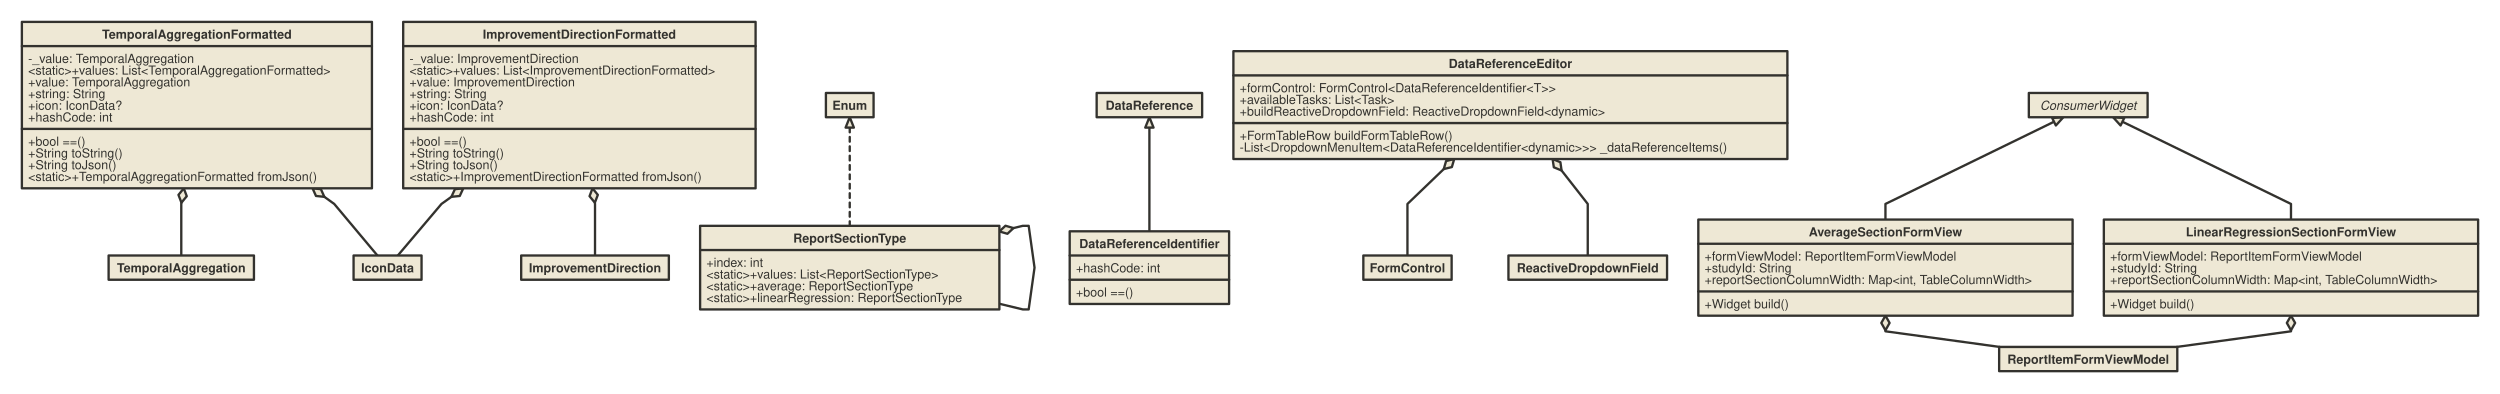
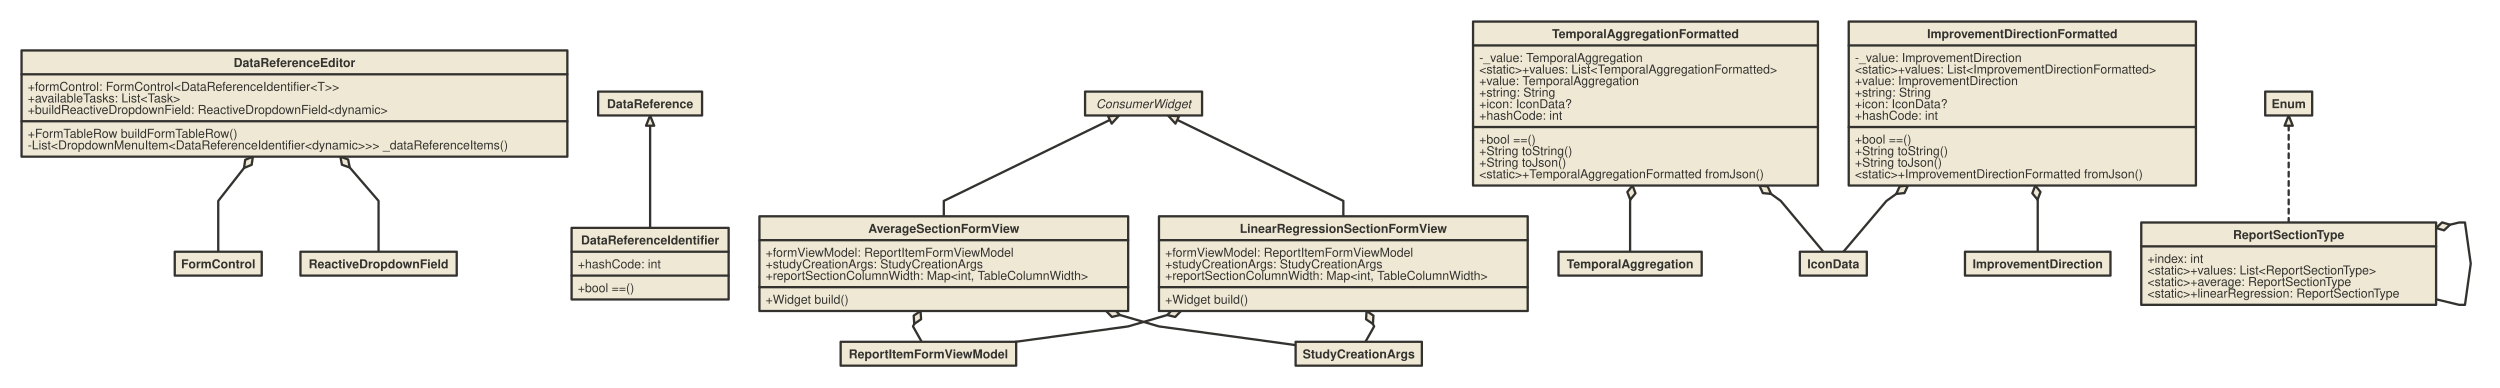
- <svg xmlns="http://www.w3.org/2000/svg" version="1.1" baseProfile="full" width="3199.5" height="503.0" viewbox="0 0 3199.5 503">
-   <g stroke-width="1.0" text-align="left" font="12pt Helvetica, Arial, sans-serif" font-size="12pt" font-family="Helvetica" font-weight="normal" font-style="normal">
+ <svg xmlns="http://www.w3.org/2000/svg" version="1.1" baseProfile="full" width="3247.5" height="503.0" viewbox="0 0 3247.5 503">
+   <g stroke-width="1.0" text-align="left" font="12pt Helvetica, Arial, sans-serif" font-size="12pt" font-family="Helvetica" font-weight="bold" font-style="normal">
    <g font-family="Helvetica" font-size="12pt" font-weight="bold" font-style="normal" stroke-width="3.0" stroke-linejoin="round" stroke-linecap="round" stroke="#33322E">
      <g stroke="transparent" fill="transparent">
-         <rect x="0.0" y="0.0" height="503.0" width="3199.5" stroke="none" />
+         <rect x="0.0" y="0.0" height="503.0" width="3247.5" stroke="none" />
      </g>
      <g transform="translate(8, 8)" fill="#33322E">
        <g transform="translate(20, 20)" fill="#eee8d5" font-family="Helvetica" font-size="12pt" font-weight="normal" font-style="normal">
-           <path d="M204.2 231.4 L204 233 L204 299 L204.0 299.0 " fill="none" />
-           <g fill="#eee8d5">
-             <path d="M211.0 223.1 L204.2 231.4 L200.4 221.4 L207.2 213.0 Z" />
-           </g>
-           <path d="M387.1 223.9 L399.75 233 L455.02 299 L455.0 299.0 " fill="none" />
-           <g fill="#eee8d5">
-             <path d="M382.7 214.1 L387.1 223.9 L376.4 222.8 L372.0 213.0 Z" />
-           </g>
-           <path d="M733.3 231.4 L733.5 233 L733.5 299 L733.5 299.0 " fill="none" />
-           <g fill="#eee8d5">
-             <path d="M737.1 221.4 L733.3 231.4 L726.5 223.1 L730.3 213.0 Z" />
-           </g>
-           <path d="M549.7 223.9 L537 233 L481.123 299 L481.1 299.0 " fill="none" />
-           <g fill="#eee8d5">
-             <path d="M560.4 222.8 L549.7 223.9 L554.2 214.1 L564.9 213.0 Z" />
-           </g>
-           <path d="M1269.1 263.9 L1281 261 L1288.5 261 L1288.5 261 L1296 314.5 L1296 314.5 L1288.5 368 L1288.5 368 L1281 368 L1281 368 L1251 360.754 L1251.0 360.8 " fill="none" />
-           <g fill="#eee8d5">
-             <path d="M1258.8 260.9 L1269.1 263.9 L1261.3 271.2 L1251.0 268.2 Z" />
+           <path d="M289.0 190.2 L255.5 233 L255.5 299 L255.5 299.0 " fill="none" />
+           <g fill="#eee8d5">
+             <path d="M298.9 186.1 L289.0 190.2 L290.5 179.6 L300.5 175.5 Z" />
+           </g>
+           <path d="M426.3 189.6 L463.75 233 L463.75 299 L463.8 299.0 " fill="none" />
+           <g fill="#eee8d5">
+             <path d="M424.2 179.1 L426.3 189.6 L416.2 186.0 L414.1 175.5 Z" />
+           </g>
+           <path d="M816.5 135.3 L816.5 233 L816.5 268 L816.5 268.0 " fill="none" />
+           <path d="M821.8 135.3 L816.5 135.3 L811.2 135.3 L816.5 122.0 Z" />
+           <path d="M1159.6 392.8 L1158 396 L1169.268 416 L1169.3 416.0 " fill="none" />
+           <g fill="#eee8d5">
+             <path d="M1168.5 386.7 L1159.6 392.8 L1158.9 382.0 L1167.8 376.0 Z" />
+           </g>
+           <path d="M1426.8 381.2 L1477.5 396 L1655 420.282 L1655.0 420.3 " fill="none" />
+           <g fill="#eee8d5">
+             <path d="M1419.4 373.5 L1426.8 381.2 L1416.4 383.7 L1408.9 376.0 Z" />
+           </g>
+           <path d="M1413.7 127.8 L1198 233 L1198 253 L1198.0 253.0 " fill="none" />
+           <path d="M1416.1 132.6 L1413.7 127.8 L1411.4 123.0 L1425.7 122.0 Z" />
+           <path d="M1488.2 381.2 L1437.5 396 L1291.303 416 L1291.3 416.0 " fill="none" />
+           <g fill="#eee8d5">
+             <path d="M1498.6 383.7 L1488.2 381.2 L1495.6 373.5 L1506.1 376.0 Z" />
+           </g>
+           <path d="M1755.4 392.8 L1757 396 L1745.732 416 L1745.7 416.0 " fill="none" />
+           <g fill="#eee8d5">
+             <path d="M1756.1 382.0 L1755.4 392.8 L1746.5 386.7 L1747.2 376.0 Z" />
+           </g>
+           <path d="M1501.3 127.8 L1717 233 L1717 253 L1717.0 253.0 " fill="none" />
+           <path d="M1503.6 123.0 L1501.3 127.8 L1498.9 132.6 L1489.3 122.0 Z" />
+           <path d="M2089.7 231.4 L2089.5 233 L2089.5 299 L2089.5 299.0 " fill="none" />
+           <g fill="#eee8d5">
+             <path d="M2096.5 223.1 L2089.7 231.4 L2085.9 221.4 L2092.7 213.0 Z" />
+           </g>
+           <path d="M2272.6 223.9 L2285.25 233 L2340.52 299 L2340.5 299.0 " fill="none" />
+           <g fill="#eee8d5">
+             <path d="M2268.2 214.1 L2272.6 223.9 L2261.9 222.8 L2257.5 213.0 Z" />
+           </g>
+           <path d="M2618.8 231.4 L2619 233 L2619 299 L2619.0 299.0 " fill="none" />
+           <g fill="#eee8d5">
+             <path d="M2622.6 221.4 L2618.8 231.4 L2612.0 223.1 L2615.8 213.0 Z" />
+           </g>
+           <path d="M2435.2 223.9 L2422.5 233 L2366.623 299 L2366.6 299.0 " fill="none" />
+           <g fill="#eee8d5">
+             <path d="M2445.9 222.8 L2435.2 223.9 L2439.7 214.1 L2450.4 213.0 Z" />
+           </g>
+           <path d="M3154.6 263.9 L3166.5 261 L3174 261 L3174 261 L3181.5 314.5 L3181.5 314.5 L3174 368 L3174 368 L3166.5 368 L3166.5 368 L3136.5 360.754 L3136.5 360.8 " fill="none" />
+           <g fill="#eee8d5">
+             <path d="M3144.3 260.9 L3154.6 263.9 L3146.8 271.2 L3136.5 268.2 Z" />
          </g>
          <g stroke-dasharray="6 6">
-             <path d="M1059.5 135.3 L1059.5 233 L1059.5 261 L1059.5 261.0 " fill="none" />
-           </g>
-           <path d="M1064.8 135.3 L1059.5 135.3 L1054.2 135.3 L1059.5 122.0 Z" />
-           <path d="M1443.0 135.3 L1443 233 L1443 268 L1443.0 268.0 " fill="none" />
-           <path d="M1448.3 135.3 L1443.0 135.3 L1437.7 135.3 L1443.0 122.0 Z" />
-           <path d="M1819.7 188.4 L1773.25 233 L1773.25 299 L1773.3 299.0 " fill="none" />
-           <g fill="#eee8d5">
-             <path d="M1830.1 185.8 L1819.7 188.4 L1822.7 178.1 L1833.1 175.5 Z" />
-           </g>
-           <path d="M1970.5 190.2 L2004 233 L2004 299 L2004.0 299.0 " fill="none" />
-           <g fill="#eee8d5">
-             <path d="M1969.0 179.6 L1970.5 190.2 L1960.6 186.1 L1959.0 175.5 Z" />
-           </g>
-           <path d="M2385.0 394.7 L2385 396 L2531.197 416 L2531.2 416.0 " fill="none" />
-           <g fill="#eee8d5">
-             <path d="M2390.3 385.3 L2385.0 394.7 L2379.7 385.3 L2385.0 376.0 Z" />
-           </g>
-           <path d="M2600.7 127.8 L2385 233 L2385 253 L2385.0 253.0 " fill="none" />
-           <path d="M2603.1 132.6 L2600.7 127.8 L2598.4 123.0 L2612.7 122.0 Z" />
-           <path d="M2904.0 394.7 L2904 396 L2757.803 416 L2757.8 416.0 " fill="none" />
-           <g fill="#eee8d5">
-             <path d="M2909.3 385.3 L2904.0 394.7 L2898.7 385.3 L2904.0 376.0 Z" />
-           </g>
-           <path d="M2688.3 127.8 L2904 233 L2904 253 L2904.0 253.0 " fill="none" />
-           <path d="M2690.6 123.0 L2688.3 127.8 L2685.9 132.6 L2676.3 122.0 Z" />
+             <path d="M2945.0 135.3 L2945 233 L2945 261 L2945.0 261.0 " fill="none" />
+           </g>
+           <path d="M2950.3 135.3 L2945.0 135.3 L2939.7 135.3 L2945.0 122.0 Z" />
+           <g data-name="DataReferenceEditor">
+             <g fill="#eee8d5" stroke="#33322E" data-name="DataReferenceEditor">
+               <rect x="0.0" y="37.5" height="138.0" width="709.0" data-name="DataReferenceEditor" />
+               <path d="M0.0 68.5 L709.0 68.5" fill="none" data-name="DataReferenceEditor" />
+               <path d="M0.0 129.5 L709.0 129.5" fill="none" data-name="DataReferenceEditor" />
+             </g>
+             <g transform="translate(0, 37.5)" font-family="Helvetica" font-size="12pt" font-weight="bold" font-style="normal" data-name="DataReferenceEditor">
+               <g transform="translate(8, 8)" fill="#33322E" text-align="center" data-name="DataReferenceEditor">
+                 <text x="346.5" y="13.5" stroke="none" text-anchor="middle" data-name="DataReferenceEditor">DataReferenceEditor</text>
+               </g>
+             </g>
+             <g transform="translate(0, 68.5)" font-family="Helvetica" font-size="12pt" font-weight="normal" font-style="normal" data-name="DataReferenceEditor">
+               <g transform="translate(8, 8)" fill="#33322E" text-align="left" data-name="DataReferenceEditor">
+                 <text x="0.0" y="13.5" stroke="none" data-name="DataReferenceEditor">+formControl: FormControl&lt;DataReferenceIdentifier&lt;T&gt;&gt;</text>
+                 <text x="0.0" y="28.5" stroke="none" data-name="DataReferenceEditor">+availableTasks: List&lt;Task&gt;</text>
+                 <text x="0.0" y="43.5" stroke="none" data-name="DataReferenceEditor">+buildReactiveDropdownField: ReactiveDropdownField&lt;dynamic&gt;</text>
+               </g>
+             </g>
+             <g transform="translate(0, 129.5)" font-family="Helvetica" font-size="12pt" font-weight="normal" font-style="normal" data-name="DataReferenceEditor">
+               <g transform="translate(8, 8)" fill="#33322E" text-align="left" data-name="DataReferenceEditor">
+                 <text x="0.0" y="13.5" stroke="none" data-name="DataReferenceEditor">+FormTableRow buildFormTableRow()</text>
+                 <text x="0.0" y="28.5" stroke="none" data-name="DataReferenceEditor">-List&lt;DropdownMenuItem&lt;DataReferenceIdentifier&lt;dynamic&gt;&gt;&gt; _dataReferenceItems()</text>
+               </g>
+             </g>
+           </g>
+           <g data-name="FormControl">
+             <g fill="#eee8d5" stroke="#33322E" data-name="FormControl">
+               <rect x="199.0" y="299.0" height="31.0" width="113.0" data-name="FormControl" />
+             </g>
+             <g transform="translate(199, 299)" font-family="Helvetica" font-size="12pt" font-weight="bold" font-style="normal" data-name="FormControl">
+               <g transform="translate(8, 8)" fill="#33322E" text-align="center" data-name="FormControl">
+                 <text x="48.5" y="13.5" stroke="none" text-anchor="middle" data-name="FormControl">FormControl</text>
+               </g>
+             </g>
+           </g>
+           <g data-name="ReactiveDropdownField">
+             <g fill="#eee8d5" stroke="#33322E" data-name="ReactiveDropdownField">
+               <rect x="362.3" y="299.0" height="31.0" width="203.0" data-name="ReactiveDropdownField" />
+             </g>
+             <g transform="translate(362.25, 299)" font-family="Helvetica" font-size="12pt" font-weight="bold" font-style="normal" data-name="ReactiveDropdownField">
+               <g transform="translate(8, 8)" fill="#33322E" text-align="center" data-name="ReactiveDropdownField">
+                 <text x="93.5" y="13.5" stroke="none" text-anchor="middle" data-name="ReactiveDropdownField">ReactiveDropdownField</text>
+               </g>
+             </g>
+           </g>
+           <g data-name="DataReferenceIdentifier">
+             <g fill="#eee8d5" stroke="#33322E" data-name="DataReferenceIdentifier">
+               <rect x="714.5" y="268.0" height="93.0" width="204.0" data-name="DataReferenceIdentifier" />
+               <path d="M714.5 299.0 L918.5 299.0" fill="none" data-name="DataReferenceIdentifier" />
+               <path d="M714.5 330.0 L918.5 330.0" fill="none" data-name="DataReferenceIdentifier" />
+             </g>
+             <g transform="translate(714.5, 268)" font-family="Helvetica" font-size="12pt" font-weight="bold" font-style="normal" data-name="DataReferenceIdentifier">
+               <g transform="translate(8, 8)" fill="#33322E" text-align="center" data-name="DataReferenceIdentifier">
+                 <text x="94.0" y="13.5" stroke="none" text-anchor="middle" data-name="DataReferenceIdentifier">DataReferenceIdentifier</text>
+               </g>
+             </g>
+             <g transform="translate(714.5, 299)" font-family="Helvetica" font-size="12pt" font-weight="normal" font-style="normal" data-name="DataReferenceIdentifier">
+               <g transform="translate(8, 8)" fill="#33322E" text-align="left" data-name="DataReferenceIdentifier">
+                 <text x="0.0" y="13.5" stroke="none" data-name="DataReferenceIdentifier">+hashCode: int</text>
+               </g>
+             </g>
+             <g transform="translate(714.5, 330)" font-family="Helvetica" font-size="12pt" font-weight="normal" font-style="normal" data-name="DataReferenceIdentifier">
+               <g transform="translate(8, 8)" fill="#33322E" text-align="left" data-name="DataReferenceIdentifier">
+                 <text x="0.0" y="13.5" stroke="none" data-name="DataReferenceIdentifier">+bool ==()</text>
+               </g>
+             </g>
+           </g>
+           <g data-name="DataReference">
+             <g fill="#eee8d5" stroke="#33322E" data-name="DataReference">
+               <rect x="749.0" y="91.0" height="31.0" width="135.0" data-name="DataReference" />
+             </g>
+             <g transform="translate(749, 91)" font-family="Helvetica" font-size="12pt" font-weight="bold" font-style="normal" data-name="DataReference">
+               <g transform="translate(8, 8)" fill="#33322E" text-align="center" data-name="DataReference">
+                 <text x="59.5" y="13.5" stroke="none" text-anchor="middle" data-name="DataReference">DataReference</text>
+               </g>
+             </g>
+           </g>
+           <g data-name="AverageSectionFormView">
+             <g fill="#eee8d5" stroke="#33322E" data-name="AverageSectionFormView">
+               <rect x="958.5" y="253.0" height="123.0" width="479.0" data-name="AverageSectionFormView" />
+               <path d="M958.5 284.0 L1437.5 284.0" fill="none" data-name="AverageSectionFormView" />
+               <path d="M958.5 345.0 L1437.5 345.0" fill="none" data-name="AverageSectionFormView" />
+             </g>
+             <g transform="translate(958.5, 253)" font-family="Helvetica" font-size="12pt" font-weight="bold" font-style="normal" data-name="AverageSectionFormView">
+               <g transform="translate(8, 8)" fill="#33322E" text-align="center" data-name="AverageSectionFormView">
+                 <text x="231.5" y="13.5" stroke="none" text-anchor="middle" data-name="AverageSectionFormView">AverageSectionFormView</text>
+               </g>
+             </g>
+             <g transform="translate(958.5, 284)" font-family="Helvetica" font-size="12pt" font-weight="normal" font-style="normal" data-name="AverageSectionFormView">
+               <g transform="translate(8, 8)" fill="#33322E" text-align="left" data-name="AverageSectionFormView">
+                 <text x="0.0" y="13.5" stroke="none" data-name="AverageSectionFormView">+formViewModel: ReportItemFormViewModel</text>
+                 <text x="0.0" y="28.5" stroke="none" data-name="AverageSectionFormView">+studyCreationArgs: StudyCreationArgs</text>
+                 <text x="0.0" y="43.5" stroke="none" data-name="AverageSectionFormView">+reportSectionColumnWidth: Map&lt;int, TableColumnWidth&gt;</text>
+               </g>
+             </g>
+             <g transform="translate(958.5, 345)" font-family="Helvetica" font-size="12pt" font-weight="normal" font-style="normal" data-name="AverageSectionFormView">
+               <g transform="translate(8, 8)" fill="#33322E" text-align="left" data-name="AverageSectionFormView">
+                 <text x="0.0" y="13.5" stroke="none" data-name="AverageSectionFormView">+Widget build()</text>
+               </g>
+             </g>
+           </g>
+           <g data-name="ReportItemFormViewModel">
+             <g fill="#eee8d5" stroke="#33322E" data-name="ReportItemFormViewModel">
+               <rect x="1064.0" y="416.0" height="31.0" width="228.0" data-name="ReportItemFormViewModel" />
+             </g>
+             <g transform="translate(1064, 416)" font-family="Helvetica" font-size="12pt" font-weight="bold" font-style="normal" data-name="ReportItemFormViewModel">
+               <g transform="translate(8, 8)" fill="#33322E" text-align="center" data-name="ReportItemFormViewModel">
+                 <text x="106.0" y="13.5" stroke="none" text-anchor="middle" data-name="ReportItemFormViewModel">ReportItemFormViewModel</text>
+               </g>
+             </g>
+           </g>
+           <g data-name="StudyCreationArgs">
+             <g fill="#eee8d5" stroke="#33322E" data-name="StudyCreationArgs">
+               <rect x="1655.0" y="416.0" height="31.0" width="164.0" data-name="StudyCreationArgs" />
+             </g>
+             <g transform="translate(1655, 416)" font-family="Helvetica" font-size="12pt" font-weight="bold" font-style="normal" data-name="StudyCreationArgs">
+               <g transform="translate(8, 8)" fill="#33322E" text-align="center" data-name="StudyCreationArgs">
+                 <text x="74.0" y="13.5" stroke="none" text-anchor="middle" data-name="StudyCreationArgs">StudyCreationArgs</text>
+               </g>
+             </g>
+           </g>
+           <g data-name="ConsumerWidget">
+             <g fill="#eee8d5" stroke="#33322E" data-name="ConsumerWidget">
+               <rect x="1381.5" y="91.0" height="31.0" width="152.0" data-name="ConsumerWidget" />
+             </g>
+             <g transform="translate(1381.5, 91)" font-family="Helvetica" font-size="12pt" font-weight="normal" font-style="italic" data-name="ConsumerWidget">
+               <g transform="translate(8, 8)" fill="#33322E" text-align="center" data-name="ConsumerWidget">
+                 <text x="68.0" y="13.5" stroke="none" text-anchor="middle" data-name="ConsumerWidget">ConsumerWidget</text>
+               </g>
+             </g>
+           </g>
+           <g data-name="LinearRegressionSectionFormView">
+             <g fill="#eee8d5" stroke="#33322E" data-name="LinearRegressionSectionFormView">
+               <rect x="1477.5" y="253.0" height="123.0" width="479.0" data-name="LinearRegressionSectionFormView" />
+               <path d="M1477.5 284.0 L1956.5 284.0" fill="none" data-name="LinearRegressionSectionFormView" />
+               <path d="M1477.5 345.0 L1956.5 345.0" fill="none" data-name="LinearRegressionSectionFormView" />
+             </g>
+             <g transform="translate(1477.5, 253)" font-family="Helvetica" font-size="12pt" font-weight="bold" font-style="normal" data-name="LinearRegressionSectionFormView">
+               <g transform="translate(8, 8)" fill="#33322E" text-align="center" data-name="LinearRegressionSectionFormView">
+                 <text x="231.5" y="13.5" stroke="none" text-anchor="middle" data-name="LinearRegressionSectionFormView">LinearRegressionSectionFormView</text>
+               </g>
+             </g>
+             <g transform="translate(1477.5, 284)" font-family="Helvetica" font-size="12pt" font-weight="normal" font-style="normal" data-name="LinearRegressionSectionFormView">
+               <g transform="translate(8, 8)" fill="#33322E" text-align="left" data-name="LinearRegressionSectionFormView">
+                 <text x="0.0" y="13.5" stroke="none" data-name="LinearRegressionSectionFormView">+formViewModel: ReportItemFormViewModel</text>
+                 <text x="0.0" y="28.5" stroke="none" data-name="LinearRegressionSectionFormView">+studyCreationArgs: StudyCreationArgs</text>
+                 <text x="0.0" y="43.5" stroke="none" data-name="LinearRegressionSectionFormView">+reportSectionColumnWidth: Map&lt;int, TableColumnWidth&gt;</text>
+               </g>
+             </g>
+             <g transform="translate(1477.5, 345)" font-family="Helvetica" font-size="12pt" font-weight="normal" font-style="normal" data-name="LinearRegressionSectionFormView">
+               <g transform="translate(8, 8)" fill="#33322E" text-align="left" data-name="LinearRegressionSectionFormView">
+                 <text x="0.0" y="13.5" stroke="none" data-name="LinearRegressionSectionFormView">+Widget build()</text>
+               </g>
+             </g>
+           </g>
          <g data-name="TemporalAggregationFormatted">
            <g fill="#eee8d5" stroke="#33322E" data-name="TemporalAggregationFormatted">
-               <rect x="0.0" y="0.0" height="213.0" width="448.0" data-name="TemporalAggregationFormatted" />
-               <path d="M0.0 31.0 L448.0 31.0" fill="none" data-name="TemporalAggregationFormatted" />
-               <path d="M0.0 137.0 L448.0 137.0" fill="none" data-name="TemporalAggregationFormatted" />
-             </g>
-             <g transform="translate(0, 0)" font-family="Helvetica" font-size="12pt" font-weight="bold" font-style="normal" data-name="TemporalAggregationFormatted">
+               <rect x="1885.5" y="0.0" height="213.0" width="448.0" data-name="TemporalAggregationFormatted" />
+               <path d="M1885.5 31.0 L2333.5 31.0" fill="none" data-name="TemporalAggregationFormatted" />
+               <path d="M1885.5 137.0 L2333.5 137.0" fill="none" data-name="TemporalAggregationFormatted" />
+             </g>
+             <g transform="translate(1885.5, 0)" font-family="Helvetica" font-size="12pt" font-weight="bold" font-style="normal" data-name="TemporalAggregationFormatted">
              <g transform="translate(8, 8)" fill="#33322E" text-align="center" data-name="TemporalAggregationFormatted">
                <text x="216.0" y="13.5" stroke="none" text-anchor="middle" data-name="TemporalAggregationFormatted">TemporalAggregationFormatted</text>
              </g>
            </g>
-             <g transform="translate(0, 31)" font-family="Helvetica" font-size="12pt" font-weight="normal" font-style="normal" data-name="TemporalAggregationFormatted">
+             <g transform="translate(1885.5, 31)" font-family="Helvetica" font-size="12pt" font-weight="normal" font-style="normal" data-name="TemporalAggregationFormatted">
              <g transform="translate(8, 8)" fill="#33322E" text-align="left" data-name="TemporalAggregationFormatted">
                <text x="0.0" y="13.5" stroke="none" data-name="TemporalAggregationFormatted">-_value: TemporalAggregation</text>
                <text x="0.0" y="28.5" stroke="none" data-name="TemporalAggregationFormatted">&lt;static&gt;+values: List&lt;TemporalAggregationFormatted&gt;</text>
                <text x="0.0" y="43.5" stroke="none" data-name="TemporalAggregationFormatted">+value: TemporalAggregation</text>
                <text x="0.0" y="58.5" stroke="none" data-name="TemporalAggregationFormatted">+string: String</text>
                <text x="0.0" y="73.5" stroke="none" data-name="TemporalAggregationFormatted">+icon: IconData?</text>
                <text x="0.0" y="88.5" stroke="none" data-name="TemporalAggregationFormatted">+hashCode: int</text>
              </g>
            </g>
-             <g transform="translate(0, 137)" font-family="Helvetica" font-size="12pt" font-weight="normal" font-style="normal" data-name="TemporalAggregationFormatted">
+             <g transform="translate(1885.5, 137)" font-family="Helvetica" font-size="12pt" font-weight="normal" font-style="normal" data-name="TemporalAggregationFormatted">
              <g transform="translate(8, 8)" fill="#33322E" text-align="left" data-name="TemporalAggregationFormatted">
                <text x="0.0" y="13.5" stroke="none" data-name="TemporalAggregationFormatted">+bool ==()</text>
                <text x="0.0" y="28.5" stroke="none" data-name="TemporalAggregationFormatted">+String toString()</text>
                <text x="0.0" y="43.5" stroke="none" data-name="TemporalAggregationFormatted">+String toJson()</text>
                <text x="0.0" y="58.5" stroke="none" data-name="TemporalAggregationFormatted">&lt;static&gt;+TemporalAggregationFormatted fromJson()</text>
              </g>
            </g>
          </g>
          <g data-name="TemporalAggregation">
            <g fill="#eee8d5" stroke="#33322E" data-name="TemporalAggregation">
-               <rect x="111.0" y="299.0" height="31.0" width="186.0" data-name="TemporalAggregation" />
-             </g>
-             <g transform="translate(111, 299)" font-family="Helvetica" font-size="12pt" font-weight="bold" font-style="normal" data-name="TemporalAggregation">
+               <rect x="1996.5" y="299.0" height="31.0" width="186.0" data-name="TemporalAggregation" />
+             </g>
+             <g transform="translate(1996.5, 299)" font-family="Helvetica" font-size="12pt" font-weight="bold" font-style="normal" data-name="TemporalAggregation">
              <g transform="translate(8, 8)" fill="#33322E" text-align="center" data-name="TemporalAggregation">
                <text x="85.0" y="13.5" stroke="none" text-anchor="middle" data-name="TemporalAggregation">TemporalAggregation</text>
              </g>
            </g>
          </g>
          <g data-name="IconData">
            <g fill="#eee8d5" stroke="#33322E" data-name="IconData">
-               <rect x="424.5" y="299.0" height="31.0" width="87.0" data-name="IconData" />
-             </g>
-             <g transform="translate(424.5, 299)" font-family="Helvetica" font-size="12pt" font-weight="bold" font-style="normal" data-name="IconData">
+               <rect x="2310.0" y="299.0" height="31.0" width="87.0" data-name="IconData" />
+             </g>
+             <g transform="translate(2310, 299)" font-family="Helvetica" font-size="12pt" font-weight="bold" font-style="normal" data-name="IconData">
              <g transform="translate(8, 8)" fill="#33322E" text-align="center" data-name="IconData">
                <text x="35.5" y="13.5" stroke="none" text-anchor="middle" data-name="IconData">IconData</text>
              </g>
            </g>
          </g>
          <g data-name="ImprovementDirectionFormatted">
            <g fill="#eee8d5" stroke="#33322E" data-name="ImprovementDirectionFormatted">
-               <rect x="488.0" y="0.0" height="213.0" width="451.0" data-name="ImprovementDirectionFormatted" />
-               <path d="M488.0 31.0 L939.0 31.0" fill="none" data-name="ImprovementDirectionFormatted" />
-               <path d="M488.0 137.0 L939.0 137.0" fill="none" data-name="ImprovementDirectionFormatted" />
-             </g>
-             <g transform="translate(488, 0)" font-family="Helvetica" font-size="12pt" font-weight="bold" font-style="normal" data-name="ImprovementDirectionFormatted">
+               <rect x="2373.5" y="0.0" height="213.0" width="451.0" data-name="ImprovementDirectionFormatted" />
+               <path d="M2373.5 31.0 L2824.5 31.0" fill="none" data-name="ImprovementDirectionFormatted" />
+               <path d="M2373.5 137.0 L2824.5 137.0" fill="none" data-name="ImprovementDirectionFormatted" />
+             </g>
+             <g transform="translate(2373.5, 0)" font-family="Helvetica" font-size="12pt" font-weight="bold" font-style="normal" data-name="ImprovementDirectionFormatted">
              <g transform="translate(8, 8)" fill="#33322E" text-align="center" data-name="ImprovementDirectionFormatted">
                <text x="217.5" y="13.5" stroke="none" text-anchor="middle" data-name="ImprovementDirectionFormatted">ImprovementDirectionFormatted</text>
              </g>
            </g>
-             <g transform="translate(488, 31)" font-family="Helvetica" font-size="12pt" font-weight="normal" font-style="normal" data-name="ImprovementDirectionFormatted">
+             <g transform="translate(2373.5, 31)" font-family="Helvetica" font-size="12pt" font-weight="normal" font-style="normal" data-name="ImprovementDirectionFormatted">
              <g transform="translate(8, 8)" fill="#33322E" text-align="left" data-name="ImprovementDirectionFormatted">
                <text x="0.0" y="13.5" stroke="none" data-name="ImprovementDirectionFormatted">-_value: ImprovementDirection</text>
                <text x="0.0" y="28.5" stroke="none" data-name="ImprovementDirectionFormatted">&lt;static&gt;+values: List&lt;ImprovementDirectionFormatted&gt;</text>
                <text x="0.0" y="43.5" stroke="none" data-name="ImprovementDirectionFormatted">+value: ImprovementDirection</text>
                <text x="0.0" y="58.5" stroke="none" data-name="ImprovementDirectionFormatted">+string: String</text>
                <text x="0.0" y="73.5" stroke="none" data-name="ImprovementDirectionFormatted">+icon: IconData?</text>
                <text x="0.0" y="88.5" stroke="none" data-name="ImprovementDirectionFormatted">+hashCode: int</text>
              </g>
            </g>
-             <g transform="translate(488, 137)" font-family="Helvetica" font-size="12pt" font-weight="normal" font-style="normal" data-name="ImprovementDirectionFormatted">
+             <g transform="translate(2373.5, 137)" font-family="Helvetica" font-size="12pt" font-weight="normal" font-style="normal" data-name="ImprovementDirectionFormatted">
              <g transform="translate(8, 8)" fill="#33322E" text-align="left" data-name="ImprovementDirectionFormatted">
                <text x="0.0" y="13.5" stroke="none" data-name="ImprovementDirectionFormatted">+bool ==()</text>
                <text x="0.0" y="28.5" stroke="none" data-name="ImprovementDirectionFormatted">+String toString()</text>
                <text x="0.0" y="43.5" stroke="none" data-name="ImprovementDirectionFormatted">+String toJson()</text>
                <text x="0.0" y="58.5" stroke="none" data-name="ImprovementDirectionFormatted">&lt;static&gt;+ImprovementDirectionFormatted fromJson()</text>
              </g>
            </g>
          </g>
          <g data-name="ImprovementDirection">
            <g fill="#eee8d5" stroke="#33322E" data-name="ImprovementDirection">
-               <rect x="639.0" y="299.0" height="31.0" width="189.0" data-name="ImprovementDirection" />
-             </g>
-             <g transform="translate(639, 299)" font-family="Helvetica" font-size="12pt" font-weight="bold" font-style="normal" data-name="ImprovementDirection">
+               <rect x="2524.5" y="299.0" height="31.0" width="189.0" data-name="ImprovementDirection" />
+             </g>
+             <g transform="translate(2524.5, 299)" font-family="Helvetica" font-size="12pt" font-weight="bold" font-style="normal" data-name="ImprovementDirection">
              <g transform="translate(8, 8)" fill="#33322E" text-align="center" data-name="ImprovementDirection">
                <text x="86.5" y="13.5" stroke="none" text-anchor="middle" data-name="ImprovementDirection">ImprovementDirection</text>
              </g>
            </g>
          </g>
          <g data-name="ReportSectionType">
            <g fill="#eee8d5" stroke="#33322E" data-name="ReportSectionType">
-               <rect x="868.0" y="261.0" height="107.0" width="383.0" data-name="ReportSectionType" />
-               <path d="M868.0 292.0 L1251.0 292.0" fill="none" data-name="ReportSectionType" />
-             </g>
-             <g transform="translate(868, 261)" font-family="Helvetica" font-size="12pt" font-weight="bold" font-style="normal" data-name="ReportSectionType">
+               <rect x="2753.5" y="261.0" height="107.0" width="383.0" data-name="ReportSectionType" />
+               <path d="M2753.5 292.0 L3136.5 292.0" fill="none" data-name="ReportSectionType" />
+             </g>
+             <g transform="translate(2753.5, 261)" font-family="Helvetica" font-size="12pt" font-weight="bold" font-style="normal" data-name="ReportSectionType">
              <g transform="translate(8, 8)" fill="#33322E" text-align="center" data-name="ReportSectionType">
                <text x="183.5" y="13.5" stroke="none" text-anchor="middle" data-name="ReportSectionType">ReportSectionType</text>
              </g>
            </g>
-             <g transform="translate(868, 292)" font-family="Helvetica" font-size="12pt" font-weight="normal" font-style="normal" data-name="ReportSectionType">
+             <g transform="translate(2753.5, 292)" font-family="Helvetica" font-size="12pt" font-weight="normal" font-style="normal" data-name="ReportSectionType">
              <g transform="translate(8, 8)" fill="#33322E" text-align="left" data-name="ReportSectionType">
                <text x="0.0" y="13.5" stroke="none" data-name="ReportSectionType">+index: int</text>
                <text x="0.0" y="28.5" stroke="none" data-name="ReportSectionType">&lt;static&gt;+values: List&lt;ReportSectionType&gt;</text>
                <text x="0.0" y="43.5" stroke="none" data-name="ReportSectionType">&lt;static&gt;+average: ReportSectionType</text>
                <text x="0.0" y="58.5" stroke="none" data-name="ReportSectionType">&lt;static&gt;+linearRegression: ReportSectionType</text>
              </g>
            </g>
          </g>
          <g data-name="Enum">
            <g fill="#eee8d5" stroke="#33322E" data-name="Enum">
-               <rect x="1029.0" y="91.0" height="31.0" width="61.0" data-name="Enum" />
-             </g>
-             <g transform="translate(1029, 91)" font-family="Helvetica" font-size="12pt" font-weight="bold" font-style="normal" data-name="Enum">
+               <rect x="2914.5" y="91.0" height="31.0" width="61.0" data-name="Enum" />
+             </g>
+             <g transform="translate(2914.5, 91)" font-family="Helvetica" font-size="12pt" font-weight="bold" font-style="normal" data-name="Enum">
              <g transform="translate(8, 8)" fill="#33322E" text-align="center" data-name="Enum">
                <text x="22.5" y="13.5" stroke="none" text-anchor="middle" data-name="Enum">Enum</text>
-               </g>
-             </g>
-           </g>
-           <g data-name="DataReferenceIdentifier">
-             <g fill="#eee8d5" stroke="#33322E" data-name="DataReferenceIdentifier">
-               <rect x="1341.0" y="268.0" height="93.0" width="204.0" data-name="DataReferenceIdentifier" />
-               <path d="M1341.0 299.0 L1545.0 299.0" fill="none" data-name="DataReferenceIdentifier" />
-               <path d="M1341.0 330.0 L1545.0 330.0" fill="none" data-name="DataReferenceIdentifier" />
-             </g>
-             <g transform="translate(1341, 268)" font-family="Helvetica" font-size="12pt" font-weight="bold" font-style="normal" data-name="DataReferenceIdentifier">
-               <g transform="translate(8, 8)" fill="#33322E" text-align="center" data-name="DataReferenceIdentifier">
-                 <text x="94.0" y="13.5" stroke="none" text-anchor="middle" data-name="DataReferenceIdentifier">DataReferenceIdentifier</text>
-               </g>
-             </g>
-             <g transform="translate(1341, 299)" font-family="Helvetica" font-size="12pt" font-weight="normal" font-style="normal" data-name="DataReferenceIdentifier">
-               <g transform="translate(8, 8)" fill="#33322E" text-align="left" data-name="DataReferenceIdentifier">
-                 <text x="0.0" y="13.5" stroke="none" data-name="DataReferenceIdentifier">+hashCode: int</text>
-               </g>
-             </g>
-             <g transform="translate(1341, 330)" font-family="Helvetica" font-size="12pt" font-weight="normal" font-style="normal" data-name="DataReferenceIdentifier">
-               <g transform="translate(8, 8)" fill="#33322E" text-align="left" data-name="DataReferenceIdentifier">
-                 <text x="0.0" y="13.5" stroke="none" data-name="DataReferenceIdentifier">+bool ==()</text>
-               </g>
-             </g>
-           </g>
-           <g data-name="DataReference">
-             <g fill="#eee8d5" stroke="#33322E" data-name="DataReference">
-               <rect x="1375.5" y="91.0" height="31.0" width="135.0" data-name="DataReference" />
-             </g>
-             <g transform="translate(1375.5, 91)" font-family="Helvetica" font-size="12pt" font-weight="bold" font-style="normal" data-name="DataReference">
-               <g transform="translate(8, 8)" fill="#33322E" text-align="center" data-name="DataReference">
-                 <text x="59.5" y="13.5" stroke="none" text-anchor="middle" data-name="DataReference">DataReference</text>
-               </g>
-             </g>
-           </g>
-           <g data-name="DataReferenceEditor">
-             <g fill="#eee8d5" stroke="#33322E" data-name="DataReferenceEditor">
-               <rect x="1550.5" y="37.5" height="138.0" width="709.0" data-name="DataReferenceEditor" />
-               <path d="M1550.5 68.5 L2259.5 68.5" fill="none" data-name="DataReferenceEditor" />
-               <path d="M1550.5 129.5 L2259.5 129.5" fill="none" data-name="DataReferenceEditor" />
-             </g>
-             <g transform="translate(1550.5, 37.5)" font-family="Helvetica" font-size="12pt" font-weight="bold" font-style="normal" data-name="DataReferenceEditor">
-               <g transform="translate(8, 8)" fill="#33322E" text-align="center" data-name="DataReferenceEditor">
-                 <text x="346.5" y="13.5" stroke="none" text-anchor="middle" data-name="DataReferenceEditor">DataReferenceEditor</text>
-               </g>
-             </g>
-             <g transform="translate(1550.5, 68.5)" font-family="Helvetica" font-size="12pt" font-weight="normal" font-style="normal" data-name="DataReferenceEditor">
-               <g transform="translate(8, 8)" fill="#33322E" text-align="left" data-name="DataReferenceEditor">
-                 <text x="0.0" y="13.5" stroke="none" data-name="DataReferenceEditor">+formControl: FormControl&lt;DataReferenceIdentifier&lt;T&gt;&gt;</text>
-                 <text x="0.0" y="28.5" stroke="none" data-name="DataReferenceEditor">+availableTasks: List&lt;Task&gt;</text>
-                 <text x="0.0" y="43.5" stroke="none" data-name="DataReferenceEditor">+buildReactiveDropdownField: ReactiveDropdownField&lt;dynamic&gt;</text>
-               </g>
-             </g>
-             <g transform="translate(1550.5, 129.5)" font-family="Helvetica" font-size="12pt" font-weight="normal" font-style="normal" data-name="DataReferenceEditor">
-               <g transform="translate(8, 8)" fill="#33322E" text-align="left" data-name="DataReferenceEditor">
-                 <text x="0.0" y="13.5" stroke="none" data-name="DataReferenceEditor">+FormTableRow buildFormTableRow()</text>
-                 <text x="0.0" y="28.5" stroke="none" data-name="DataReferenceEditor">-List&lt;DropdownMenuItem&lt;DataReferenceIdentifier&lt;dynamic&gt;&gt;&gt; _dataReferenceItems()</text>
-               </g>
-             </g>
-           </g>
-           <g data-name="FormControl">
-             <g fill="#eee8d5" stroke="#33322E" data-name="FormControl">
-               <rect x="1716.8" y="299.0" height="31.0" width="113.0" data-name="FormControl" />
-             </g>
-             <g transform="translate(1716.75, 299)" font-family="Helvetica" font-size="12pt" font-weight="bold" font-style="normal" data-name="FormControl">
-               <g transform="translate(8, 8)" fill="#33322E" text-align="center" data-name="FormControl">
-                 <text x="48.5" y="13.5" stroke="none" text-anchor="middle" data-name="FormControl">FormControl</text>
-               </g>
-             </g>
-           </g>
-           <g data-name="ReactiveDropdownField">
-             <g fill="#eee8d5" stroke="#33322E" data-name="ReactiveDropdownField">
-               <rect x="1902.5" y="299.0" height="31.0" width="203.0" data-name="ReactiveDropdownField" />
-             </g>
-             <g transform="translate(1902.5, 299)" font-family="Helvetica" font-size="12pt" font-weight="bold" font-style="normal" data-name="ReactiveDropdownField">
-               <g transform="translate(8, 8)" fill="#33322E" text-align="center" data-name="ReactiveDropdownField">
-                 <text x="93.5" y="13.5" stroke="none" text-anchor="middle" data-name="ReactiveDropdownField">ReactiveDropdownField</text>
-               </g>
-             </g>
-           </g>
-           <g data-name="AverageSectionFormView">
-             <g fill="#eee8d5" stroke="#33322E" data-name="AverageSectionFormView">
-               <rect x="2145.5" y="253.0" height="123.0" width="479.0" data-name="AverageSectionFormView" />
-               <path d="M2145.5 284.0 L2624.5 284.0" fill="none" data-name="AverageSectionFormView" />
-               <path d="M2145.5 345.0 L2624.5 345.0" fill="none" data-name="AverageSectionFormView" />
-             </g>
-             <g transform="translate(2145.5, 253)" font-family="Helvetica" font-size="12pt" font-weight="bold" font-style="normal" data-name="AverageSectionFormView">
-               <g transform="translate(8, 8)" fill="#33322E" text-align="center" data-name="AverageSectionFormView">
-                 <text x="231.5" y="13.5" stroke="none" text-anchor="middle" data-name="AverageSectionFormView">AverageSectionFormView</text>
-               </g>
-             </g>
-             <g transform="translate(2145.5, 284)" font-family="Helvetica" font-size="12pt" font-weight="normal" font-style="normal" data-name="AverageSectionFormView">
-               <g transform="translate(8, 8)" fill="#33322E" text-align="left" data-name="AverageSectionFormView">
-                 <text x="0.0" y="13.5" stroke="none" data-name="AverageSectionFormView">+formViewModel: ReportItemFormViewModel</text>
-                 <text x="0.0" y="28.5" stroke="none" data-name="AverageSectionFormView">+studyId: String</text>
-                 <text x="0.0" y="43.5" stroke="none" data-name="AverageSectionFormView">+reportSectionColumnWidth: Map&lt;int, TableColumnWidth&gt;</text>
-               </g>
-             </g>
-             <g transform="translate(2145.5, 345)" font-family="Helvetica" font-size="12pt" font-weight="normal" font-style="normal" data-name="AverageSectionFormView">
-               <g transform="translate(8, 8)" fill="#33322E" text-align="left" data-name="AverageSectionFormView">
-                 <text x="0.0" y="13.5" stroke="none" data-name="AverageSectionFormView">+Widget build()</text>
-               </g>
-             </g>
-           </g>
-           <g data-name="ReportItemFormViewModel">
-             <g fill="#eee8d5" stroke="#33322E" data-name="ReportItemFormViewModel">
-               <rect x="2530.5" y="416.0" height="31.0" width="228.0" data-name="ReportItemFormViewModel" />
-             </g>
-             <g transform="translate(2530.5, 416)" font-family="Helvetica" font-size="12pt" font-weight="bold" font-style="normal" data-name="ReportItemFormViewModel">
-               <g transform="translate(8, 8)" fill="#33322E" text-align="center" data-name="ReportItemFormViewModel">
-                 <text x="106.0" y="13.5" stroke="none" text-anchor="middle" data-name="ReportItemFormViewModel">ReportItemFormViewModel</text>
-               </g>
-             </g>
-           </g>
-           <g data-name="ConsumerWidget">
-             <g fill="#eee8d5" stroke="#33322E" data-name="ConsumerWidget">
-               <rect x="2568.5" y="91.0" height="31.0" width="152.0" data-name="ConsumerWidget" />
-             </g>
-             <g transform="translate(2568.5, 91)" font-family="Helvetica" font-size="12pt" font-weight="normal" font-style="italic" data-name="ConsumerWidget">
-               <g transform="translate(8, 8)" fill="#33322E" text-align="center" data-name="ConsumerWidget">
-                 <text x="68.0" y="13.5" stroke="none" text-anchor="middle" data-name="ConsumerWidget">ConsumerWidget</text>
-               </g>
-             </g>
-           </g>
-           <g data-name="LinearRegressionSectionFormView">
-             <g fill="#eee8d5" stroke="#33322E" data-name="LinearRegressionSectionFormView">
-               <rect x="2664.5" y="253.0" height="123.0" width="479.0" data-name="LinearRegressionSectionFormView" />
-               <path d="M2664.5 284.0 L3143.5 284.0" fill="none" data-name="LinearRegressionSectionFormView" />
-               <path d="M2664.5 345.0 L3143.5 345.0" fill="none" data-name="LinearRegressionSectionFormView" />
-             </g>
-             <g transform="translate(2664.5, 253)" font-family="Helvetica" font-size="12pt" font-weight="bold" font-style="normal" data-name="LinearRegressionSectionFormView">
-               <g transform="translate(8, 8)" fill="#33322E" text-align="center" data-name="LinearRegressionSectionFormView">
-                 <text x="231.5" y="13.5" stroke="none" text-anchor="middle" data-name="LinearRegressionSectionFormView">LinearRegressionSectionFormView</text>
-               </g>
-             </g>
-             <g transform="translate(2664.5, 284)" font-family="Helvetica" font-size="12pt" font-weight="normal" font-style="normal" data-name="LinearRegressionSectionFormView">
-               <g transform="translate(8, 8)" fill="#33322E" text-align="left" data-name="LinearRegressionSectionFormView">
-                 <text x="0.0" y="13.5" stroke="none" data-name="LinearRegressionSectionFormView">+formViewModel: ReportItemFormViewModel</text>
-                 <text x="0.0" y="28.5" stroke="none" data-name="LinearRegressionSectionFormView">+studyId: String</text>
-                 <text x="0.0" y="43.5" stroke="none" data-name="LinearRegressionSectionFormView">+reportSectionColumnWidth: Map&lt;int, TableColumnWidth&gt;</text>
-               </g>
-             </g>
-             <g transform="translate(2664.5, 345)" font-family="Helvetica" font-size="12pt" font-weight="normal" font-style="normal" data-name="LinearRegressionSectionFormView">
-               <g transform="translate(8, 8)" fill="#33322E" text-align="left" data-name="LinearRegressionSectionFormView">
-                 <text x="0.0" y="13.5" stroke="none" data-name="LinearRegressionSectionFormView">+Widget build()</text>
              </g>
            </g>
          </g>
        </g>
      </g>
    </g>
  </g>
</svg>
